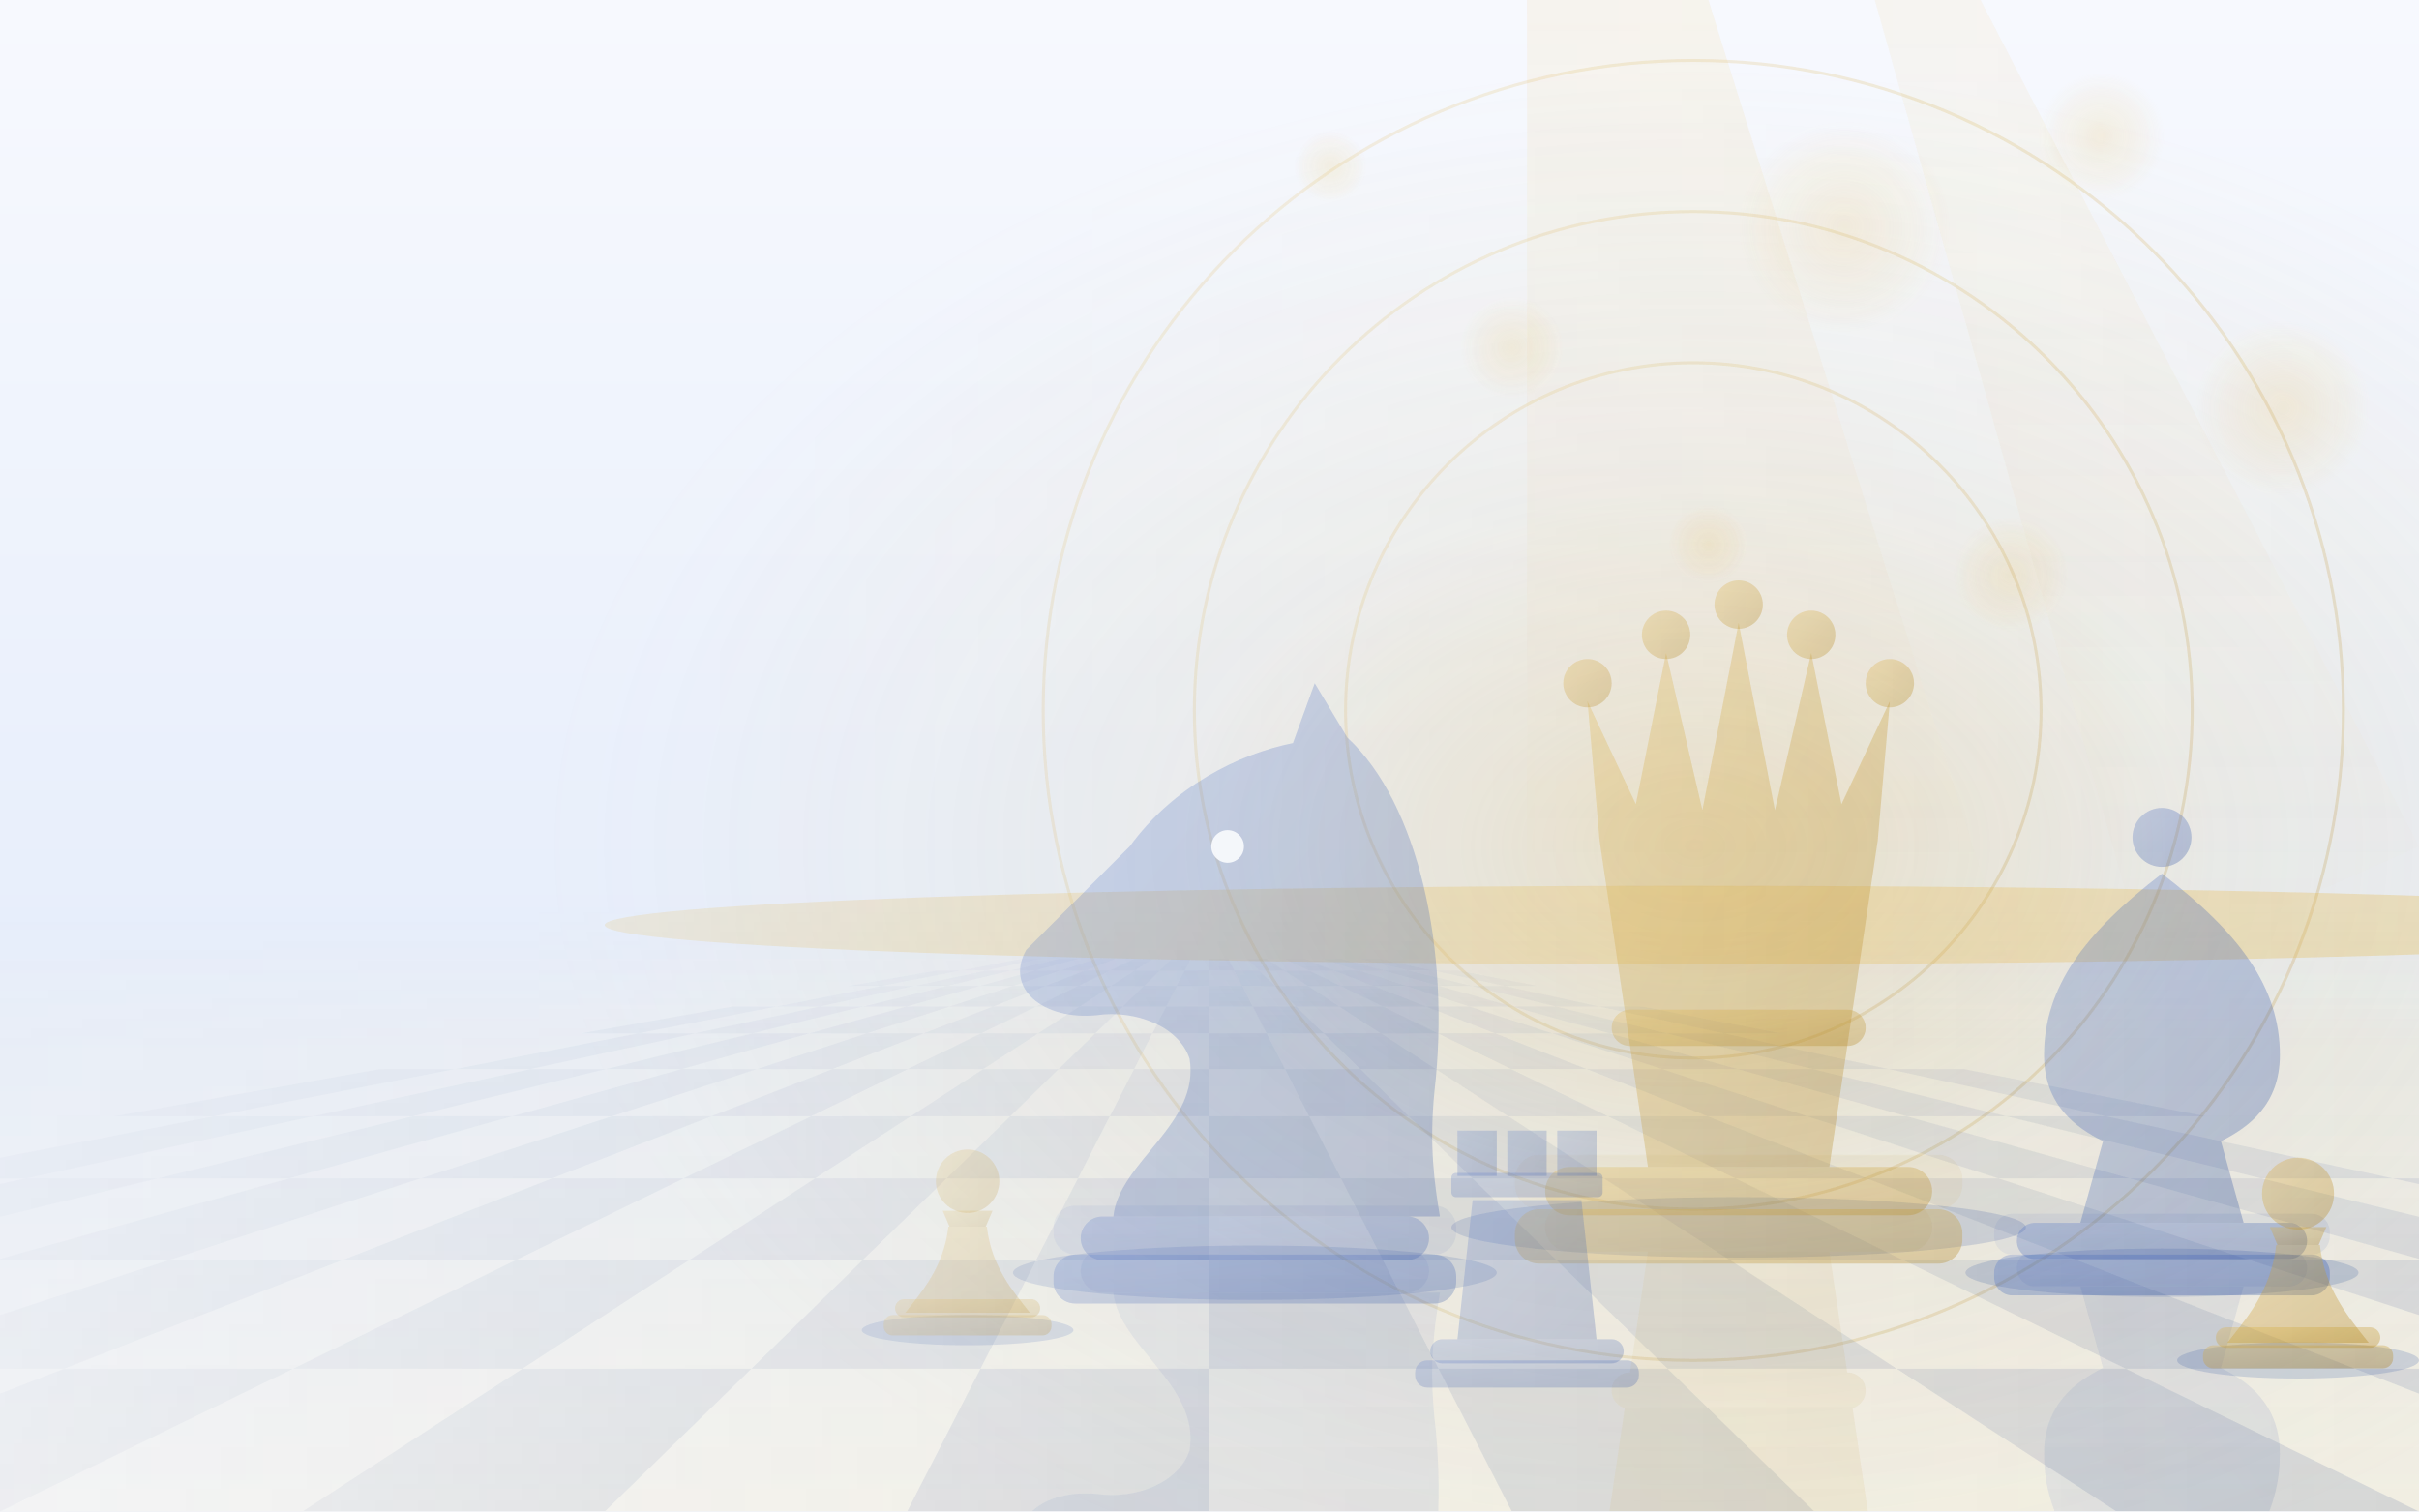
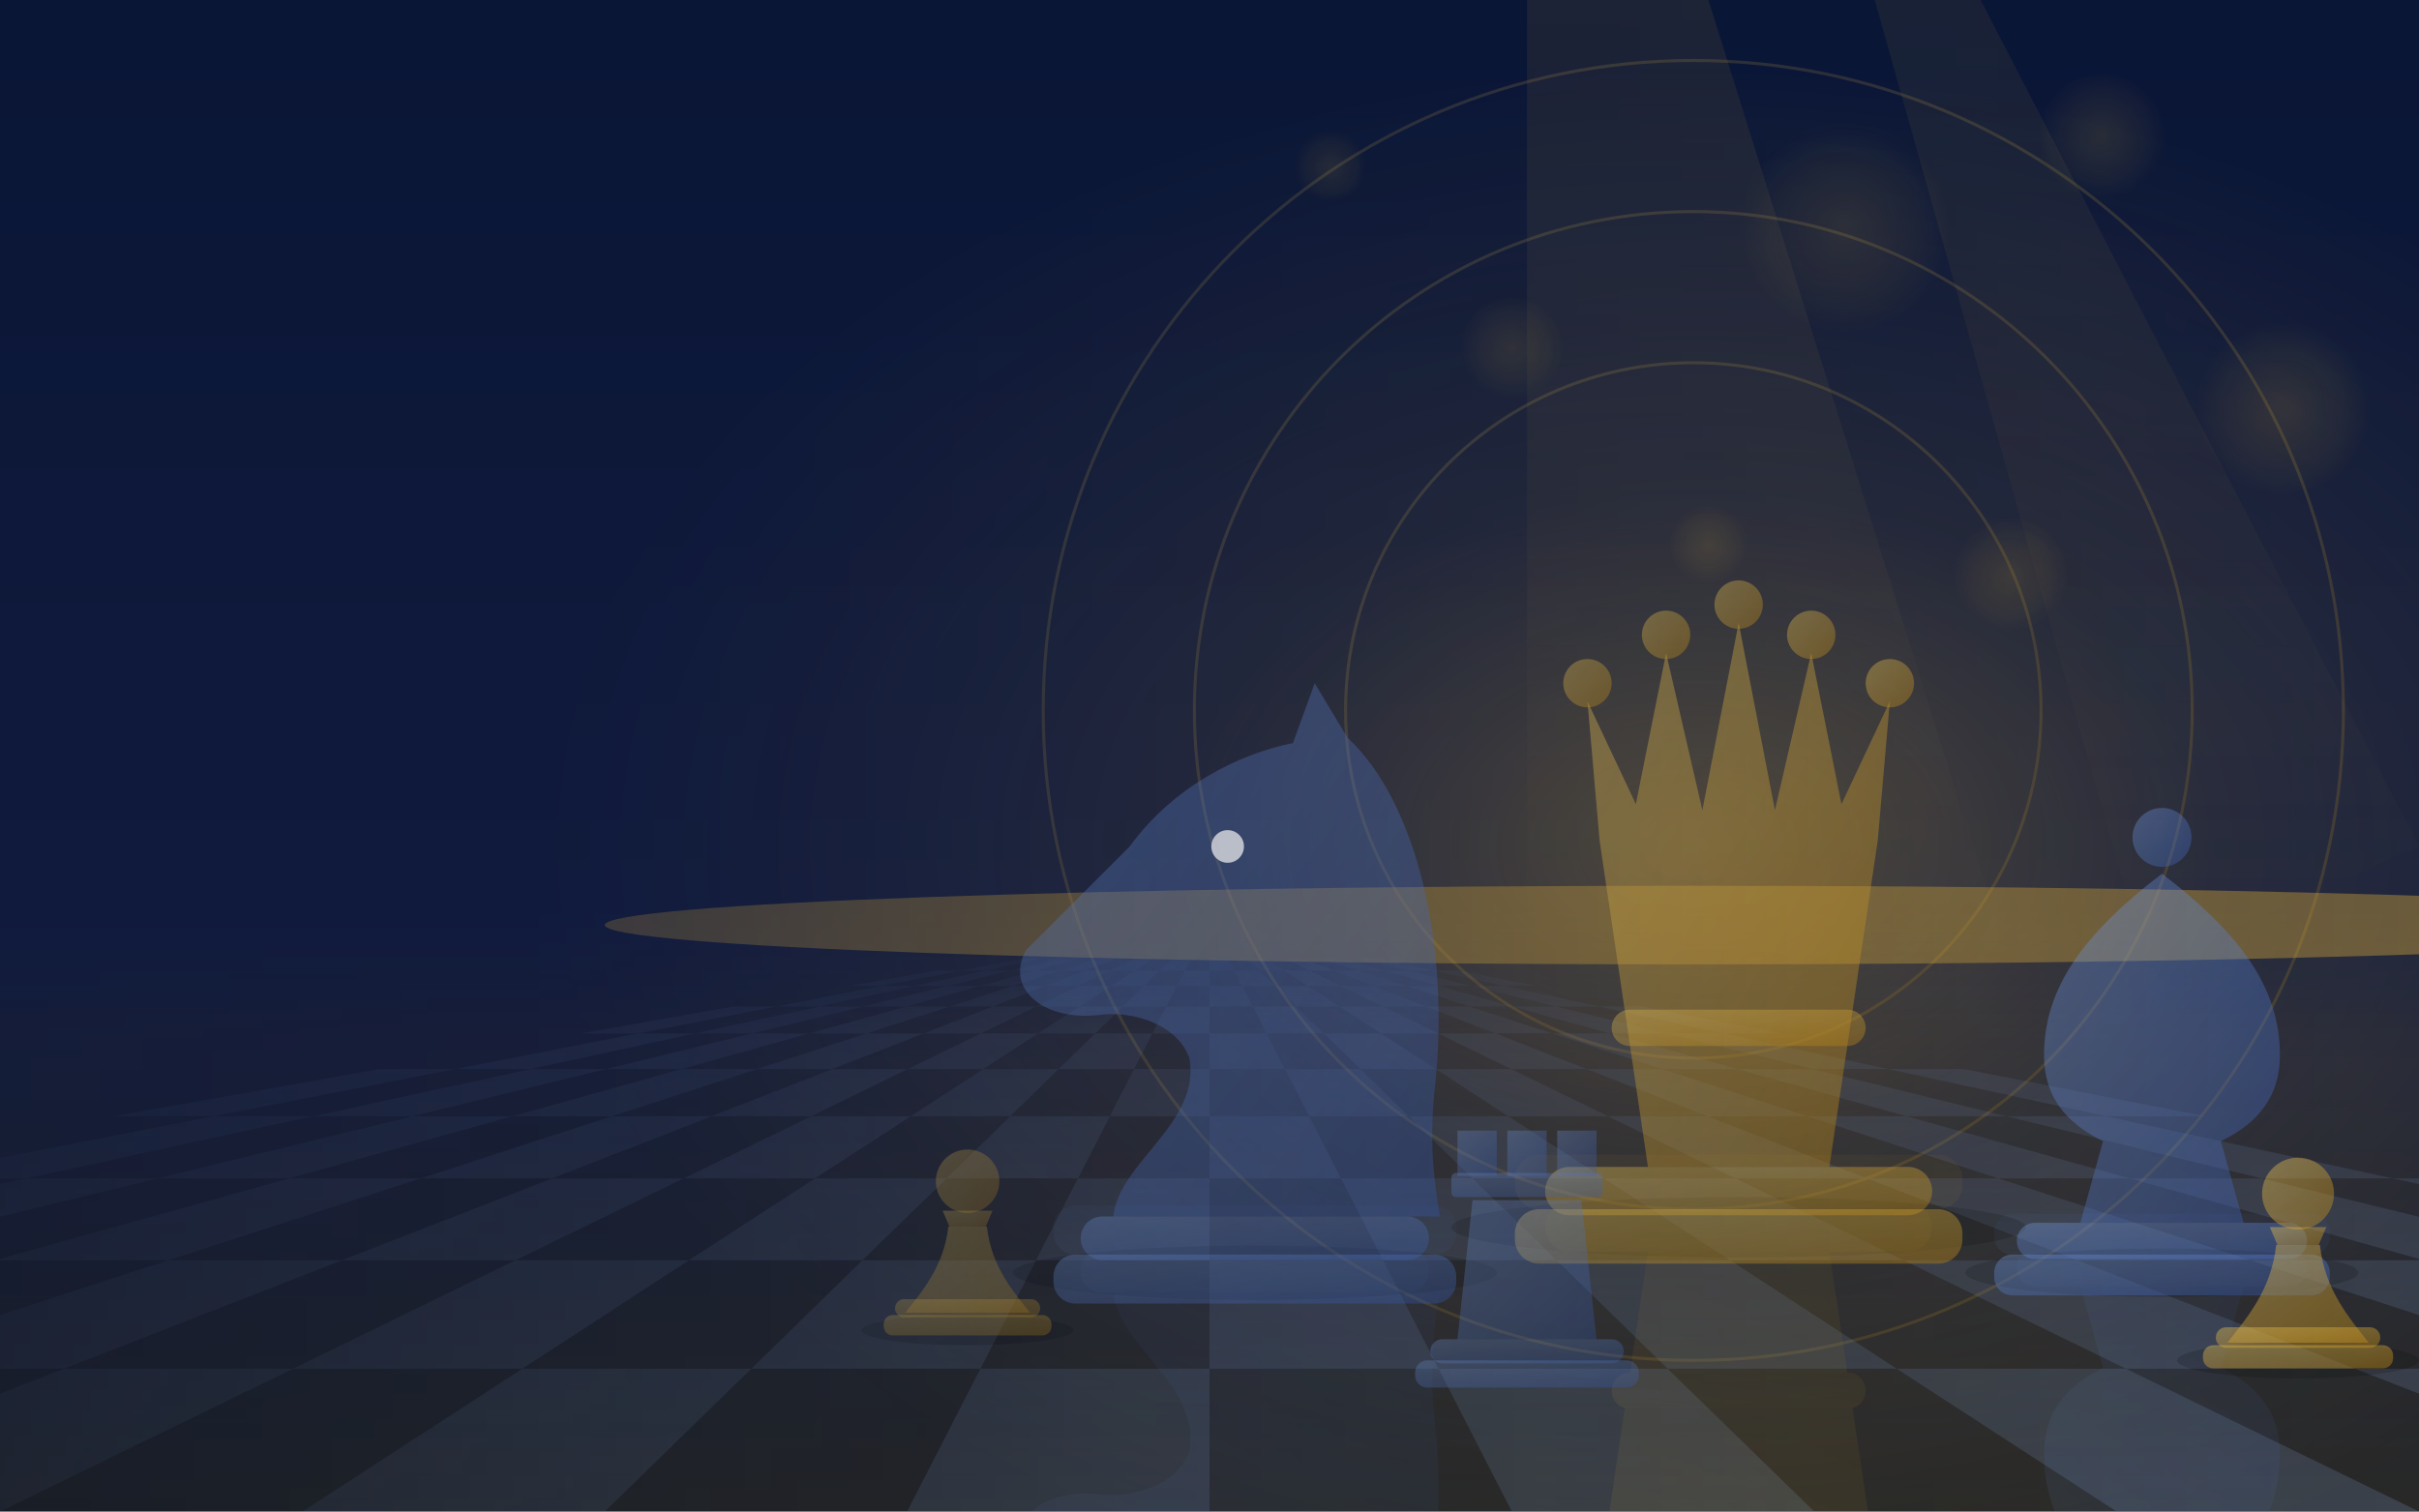
<svg xmlns="http://www.w3.org/2000/svg" viewBox="0 0 1600 1000" preserveAspectRatio="xMidYMid slice">
  <defs>
    <linearGradient id="ciel" x1="0" y1="0" x2="0" y2="1">
-       <stop offset="0" stop-color="#f7f9fe" />
-       <stop offset=".62" stop-color="#e7eefb" />
-       <stop offset="1" stop-color="#f4f6fb" />
+       <stop offset="0" stop-color="#0a1636" />
+       <stop offset=".62" stop-color="#101a3d" />
+       <stop offset="1" stop-color="#141a26" />
    </linearGradient>
    <radialGradient id="halo" cx="0" cy="0" r="1" gradientUnits="userSpaceOnUse" gradientTransform="translate(1120 560) scale(760 520)">
-       <stop offset="0" stop-color="#e6b33a" stop-opacity="0.3" />
-       <stop offset=".45" stop-color="#e6b33a" stop-opacity="0.100" />
-       <stop offset="1" stop-color="#e6b33a" stop-opacity="0" />
+       <stop offset="0" stop-color="#e2b23a" stop-opacity="0.34" />
+       <stop offset=".45" stop-color="#e2b23a" stop-opacity="0.113" />
+       <stop offset="1" stop-color="#e2b23a" stop-opacity="0" />
    </radialGradient>
    <linearGradient id="or" x1="0" y1="0" x2="1" y2="1">
-       <stop offset="0" stop-color="#e2b23a" />
-       <stop offset="1" stop-color="#a87400" />
+       <stop offset="0" stop-color="#f0c95a" />
+       <stop offset="1" stop-color="#c48a10" />
    </linearGradient>
    <linearGradient id="bleu" x1="0" y1="0" x2="1" y2="1">
-       <stop offset="0" stop-color="#3a63c4" />
-       <stop offset="1" stop-color="#0b3391" />
+       <stop offset="0" stop-color="#7fa6ec" />
+       <stop offset="1" stop-color="#3a63c4" />
    </linearGradient>
    <linearGradient id="fondu-sol" x1="0" y1="0" x2="0" y2="1">
      <stop offset="0" stop-color="#fff" stop-opacity="0" />
      <stop offset=".22" stop-color="#fff" stop-opacity=".55" />
      <stop offset="1" stop-color="#fff" stop-opacity="1" />
    </linearGradient>
    <mask id="m-sol">
      <rect y="600" width="1600" height="400" fill="url(#fondu-sol)" />
    </mask>
    <linearGradient id="fondu-gauche" x1="0" y1="0" x2="1" y2="0">
      <stop offset="0" stop-color="#fff" stop-opacity=".25" />
      <stop offset=".45" stop-color="#fff" stop-opacity=".75" />
      <stop offset="1" stop-color="#fff" stop-opacity="1" />
    </linearGradient>
    <mask id="m-gauche">
      <rect width="1600" height="1000" fill="url(#fondu-gauche)" />
    </mask>
    <radialGradient id="bok">
-       <stop offset="0" stop-color="#e6b33a" stop-opacity=".9" />
-       <stop offset=".7" stop-color="#e6b33a" stop-opacity=".35" />
-       <stop offset="1" stop-color="#e6b33a" stop-opacity="0" />
+       <stop offset="0" stop-color="#e2b23a" stop-opacity=".9" />
+       <stop offset=".7" stop-color="#e2b23a" stop-opacity=".35" />
+       <stop offset="1" stop-color="#e2b23a" stop-opacity="0" />
    </radialGradient>
    <linearGradient id="rayon" x1="0" y1="0" x2="0" y2="1">
-       <stop offset="0" stop-color="#e6b33a" stop-opacity=".22" />
-       <stop offset="1" stop-color="#e6b33a" stop-opacity="0" />
+       <stop offset="0" stop-color="#e2b23a" stop-opacity=".22" />
+       <stop offset="1" stop-color="#e2b23a" stop-opacity="0" />
    </linearGradient>
    <g id="base">
      <rect x="-64" y="-14" width="128" height="16" rx="8" />
      <rect x="-74" y="0" width="148" height="18" rx="8" />
    </g>
    <g id="pawn">
      <circle cx="0" cy="-118" r="28" />
      <path d="M-22 -92 h44 l-6 14 h-32 z" />
      <path d="M-17 -78 h34 c4 36 24 58 38 76 h-110 c14 -18 34 -40 38 -76 z" transform="translate(0 0)" />
      <use href="#base" />
    </g>
    <g id="rook">
      <rect x="-46" y="-152" width="26" height="30" />
      <rect x="-13" y="-152" width="26" height="30" />
      <rect x="20" y="-152" width="26" height="30" />
      <rect x="-50" y="-124" width="100" height="16" rx="3" />
      <path d="M-36 -106 h72 l10 92 h-92 z" />
      <use href="#base" />
    </g>
    <g id="bishop">
      <circle cx="0" cy="-184" r="13" />
      <path d="M0 -168 c-34 26 -52 50 -52 80 c0 22 14 32 26 38 l-10 36 h72 l-10 -36 c12 -6 26 -16 26 -38 c0 -30 -18 -54 -52 -80 z" />
      <use href="#base" />
    </g>
    <g id="queen">
      <path d="M-30 -14 L-46 -122 L-50 -168 L-34 -134 L-24 -184 L-12 -132 L0 -194 L12 -132 L24 -184 L34 -134 L50 -168 L46 -122 L30 -14 Z" />
      <circle cx="-50" cy="-174" r="8" />
      <circle cx="-24" cy="-190" r="8" />
      <circle cx="0" cy="-200" r="8" />
      <circle cx="24" cy="-190" r="8" />
      <circle cx="50" cy="-174" r="8" />
      <rect x="-42" y="-66" width="84" height="12" rx="6" />
      <use href="#base" />
    </g>
    <g id="knight">
      <path d="M -52 -14 C -50 -34 -20 -48 -24 -72 C -28 -84 -44 -90 -58 -88 C -78 -86 -92 -98 -84 -112 L -46 -150 C -30 -172 -6 -184 14 -188 L 22 -210 L 34 -190 C 60 -166 72 -112 66 -60 C 64 -40 66 -26 68 -14 Z" />
      <circle cx="-10" cy="-150" r="6" fill="#fff" fill-opacity=".9" />
      <use href="#base" />
    </g>
  </defs>
  <rect width="1600" height="1000" fill="url(#ciel)" />
  <g mask="url(#m-gauche)">
    <rect width="1600" height="1000" fill="url(#halo)" />
    <g opacity=".9">
      <polygon points="1010,0 1130,0 1330,640 1010,640" fill="url(#rayon)" opacity=".5" />
      <polygon points="1240,0 1310,0 1600,560 1420,640" fill="url(#rayon)" opacity=".4" />
    </g>
-     <g fill="url(#bok)" opacity="0.18">
+     <g fill="url(#bok)" opacity="0.16">
      <circle cx="1220" cy="150" r="70" />
      <circle cx="1390" cy="90" r="42" />
      <circle cx="1000" cy="230" r="34" />
      <circle cx="1510" cy="270" r="58" />
      <circle cx="1130" cy="360" r="26" />
      <circle cx="1330" cy="380" r="38" />
      <circle cx="880" cy="110" r="24" />
    </g>
    <g fill="none" stroke="url(#or)" stroke-width="2" opacity=".18">
      <circle cx="1120" cy="470" r="230" />
      <circle cx="1120" cy="470" r="330" />
      <circle cx="1120" cy="470" r="430" />
    </g>
    <g mask="url(#m-sol)">
-       <g fill="#0b3391" fill-opacity="0.13">
+       <g fill="#7fa6ec" fill-opacity="0.2">
        <polygon points="-200.0,1000.0 0.0,1000.0 193.9,905.5 42.4,905.5" />
        <polygon points="200.0,1000.0 400.0,1000.0 497.0,905.5 345.5,905.5" />
        <polygon points="600.0,1000.0 800.0,1000.0 800.0,905.5 648.5,905.5" />
        <polygon points="1000.0,1000.0 1200.0,1000.0 1103.0,905.5 951.5,905.5" />
        <polygon points="1400.0,1000.0 1600.0,1000.0 1406.1,905.5 1254.5,905.5" />
        <polygon points="1800.0,1000.0 2000.0,1000.0 1709.1,905.5 1557.6,905.5" />
        <polygon points="-412.1,905.5 -260.6,905.5 -3.5,833.8 -118.3,833.8" />
        <polygon points="-109.1,905.5 42.4,905.5 226.1,833.8 111.3,833.8" />
        <polygon points="193.9,905.5 345.5,905.5 455.6,833.8 340.9,833.8" />
        <polygon points="497.0,905.5 648.5,905.5 685.2,833.8 570.4,833.8" />
        <polygon points="800.0,905.5 951.5,905.5 914.8,833.8 800.0,833.8" />
        <polygon points="1103.0,905.5 1254.5,905.5 1144.4,833.8 1029.6,833.8" />
        <polygon points="1406.1,905.5 1557.6,905.5 1373.9,833.8 1259.1,833.8" />
        <polygon points="1709.1,905.5 1860.6,905.5 1603.5,833.8 1488.7,833.8" />
        <polygon points="-233.1,833.8 -118.3,833.8 104.3,779.6 17.4,779.6" />
        <polygon points="-3.5,833.8 111.3,833.8 278.3,779.6 191.3,779.6" />
        <polygon points="226.1,833.8 340.9,833.8 452.2,779.6 365.2,779.6" />
        <polygon points="455.6,833.8 570.4,833.8 626.1,779.6 539.1,779.6" />
        <polygon points="685.2,833.8 800.0,833.8 800.0,779.6 713.0,779.6" />
        <polygon points="914.8,833.8 1029.6,833.8 973.9,779.6 887.0,779.6" />
        <polygon points="1144.4,833.8 1259.1,833.8 1147.8,779.6 1060.9,779.6" />
        <polygon points="1373.9,833.8 1488.7,833.8 1321.7,779.6 1234.8,779.6" />
        <polygon points="1603.5,833.8 1718.3,833.8 1495.7,779.6 1408.7,779.6" />
        <polygon points="1833.1,833.8 1947.8,833.8 1669.6,779.6 1582.6,779.6" />
        <polygon points="-69.6,779.6 17.4,779.6 207.1,738.5 141.2,738.5" />
        <polygon points="104.3,779.6 191.3,779.6 338.9,738.5 273.0,738.5" />
        <polygon points="278.3,779.6 365.2,779.6 470.6,738.5 404.7,738.5" />
        <polygon points="452.2,779.6 539.1,779.6 602.4,738.5 536.5,738.5" />
        <polygon points="626.1,779.6 713.0,779.6 734.1,738.5 668.2,738.5" />
        <polygon points="800.0,779.6 887.0,779.6 865.9,738.5 800.0,738.5" />
        <polygon points="973.9,779.6 1060.9,779.6 997.6,738.5 931.8,738.5" />
        <polygon points="1147.8,779.6 1234.8,779.6 1129.4,738.5 1063.5,738.5" />
        <polygon points="1321.7,779.6 1408.7,779.6 1261.1,738.5 1195.3,738.5" />
        <polygon points="1495.7,779.6 1582.6,779.6 1392.9,738.5 1327.0,738.5" />
        <polygon points="75.4,738.5 141.2,738.5 300.9,707.3 251.0,707.3" />
        <polygon points="207.1,738.5 273.0,738.5 400.7,707.3 350.8,707.3" />
        <polygon points="338.9,738.5 404.7,738.5 500.6,707.3 450.7,707.3" />
        <polygon points="470.6,738.5 536.5,738.5 600.4,707.3 550.5,707.3" />
        <polygon points="602.4,738.5 668.2,738.5 700.2,707.3 650.3,707.3" />
        <polygon points="734.1,738.5 800.0,738.5 800.0,707.3 750.1,707.3" />
        <polygon points="865.9,738.5 931.8,738.5 899.8,707.3 849.9,707.3" />
        <polygon points="997.6,738.5 1063.5,738.5 999.6,707.3 949.7,707.3" />
        <polygon points="1129.4,738.5 1195.3,738.5 1099.4,707.3 1049.5,707.3" />
        <polygon points="1261.1,738.5 1327.0,738.5 1199.3,707.3 1149.3,707.3" />
        <polygon points="1392.9,738.5 1458.8,738.5 1299.1,707.3 1249.2,707.3" />
        <polygon points="300.9,707.3 350.8,707.3 459.7,683.7 421.9,683.7" />
        <polygon points="400.7,707.3 450.7,707.3 535.3,683.7 497.5,683.7" />
        <polygon points="500.6,707.3 550.5,707.3 611.0,683.7 573.2,683.7" />
        <polygon points="600.4,707.3 650.3,707.3 686.6,683.7 648.8,683.7" />
        <polygon points="700.2,707.3 750.1,707.3 762.2,683.7 724.4,683.7" />
        <polygon points="800.0,707.3 849.9,707.3 837.8,683.7 800.0,683.7" />
        <polygon points="899.8,707.3 949.7,707.3 913.4,683.7 875.6,683.7" />
        <polygon points="999.6,707.3 1049.5,707.3 989.0,683.7 951.2,683.7" />
        <polygon points="1099.4,707.3 1149.3,707.3 1064.7,683.7 1026.8,683.7" />
        <polygon points="1199.3,707.3 1249.2,707.3 1140.3,683.7 1102.5,683.7" />
        <polygon points="384.1,683.7 421.9,683.7 513.6,665.9 484.9,665.9" />
        <polygon points="459.7,683.7 497.5,683.7 570.9,665.9 542.2,665.9" />
        <polygon points="535.3,683.7 573.2,683.7 628.1,665.9 599.5,665.9" />
        <polygon points="611.0,683.7 648.8,683.7 685.4,665.9 656.8,665.9" />
        <polygon points="686.6,683.7 724.4,683.7 742.7,665.9 714.1,665.9" />
        <polygon points="762.2,683.7 800.0,683.7 800.0,665.9 771.4,665.9" />
        <polygon points="837.8,683.7 875.6,683.7 857.3,665.9 828.6,665.9" />
        <polygon points="913.4,683.7 951.2,683.7 914.6,665.9 885.9,665.9" />
        <polygon points="989.0,683.7 1026.8,683.7 971.9,665.9 943.2,665.9" />
        <polygon points="1064.7,683.7 1102.5,683.7 1029.1,665.9 1000.5,665.9" />
        <polygon points="1140.3,683.7 1178.1,683.7 1086.4,665.9 1057.8,665.9" />
        <polygon points="513.6,665.9 542.2,665.9 604.7,652.3 583.0,652.3" />
        <polygon points="570.9,665.9 599.5,665.9 648.1,652.3 626.4,652.3" />
        <polygon points="628.1,665.9 656.8,665.9 691.5,652.3 669.8,652.3" />
        <polygon points="685.4,665.9 714.1,665.9 734.9,652.3 713.2,652.3" />
        <polygon points="742.7,665.9 771.4,665.9 778.3,652.3 756.6,652.3" />
        <polygon points="800.0,665.9 828.6,665.9 821.7,652.3 800.0,652.3" />
        <polygon points="857.3,665.9 885.9,665.9 865.1,652.3 843.4,652.3" />
        <polygon points="914.6,665.9 943.2,665.9 908.5,652.3 886.8,652.3" />
        <polygon points="971.9,665.9 1000.5,665.9 951.9,652.3 930.2,652.3" />
        <polygon points="1029.1,665.9 1057.8,665.9 995.3,652.3 973.6,652.3" />
        <polygon points="561.3,652.3 583.0,652.3 635.6,642.1 619.2,642.1" />
        <polygon points="604.7,652.3 626.4,652.3 668.5,642.1 652.1,642.1" />
        <polygon points="648.1,652.3 669.8,652.3 701.4,642.1 684.9,642.1" />
        <polygon points="691.5,652.3 713.2,652.3 734.2,642.1 717.8,642.1" />
        <polygon points="734.9,652.3 756.6,652.3 767.1,642.1 750.7,642.1" />
        <polygon points="778.3,652.3 800.0,652.3 800.0,642.1 783.6,642.1" />
        <polygon points="821.7,652.3 843.4,652.3 832.9,642.1 816.4,642.1" />
        <polygon points="865.1,652.3 886.8,652.3 865.8,642.1 849.3,642.1" />
        <polygon points="908.5,652.3 930.2,652.3 898.6,642.1 882.2,642.1" />
        <polygon points="951.9,652.3 973.6,652.3 931.5,642.1 915.1,642.1" />
        <polygon points="995.3,652.3 1017.0,652.3 964.4,642.1 947.9,642.1" />
        <polygon points="635.6,642.1 652.1,642.1 687.9,634.3 675.5,634.3" />
        <polygon points="668.5,642.1 684.9,642.1 712.8,634.3 700.4,634.3" />
        <polygon points="701.4,642.1 717.8,642.1 737.7,634.3 725.3,634.3" />
        <polygon points="734.2,642.1 750.7,642.1 762.6,634.3 750.2,634.3" />
        <polygon points="767.1,642.1 783.6,642.1 787.5,634.3 775.1,634.3" />
        <polygon points="800.0,642.1 816.4,642.1 812.5,634.3 800.0,634.3" />
        <polygon points="832.9,642.1 849.3,642.1 837.4,634.3 824.9,634.3" />
        <polygon points="865.8,642.1 882.2,642.1 862.3,634.3 849.8,634.3" />
        <polygon points="898.6,642.1 915.1,642.1 887.2,634.3 874.7,634.3" />
        <polygon points="931.5,642.1 947.9,642.1 912.1,634.3 899.6,634.3" />
      </g>
-       <rect y="600" width="1600" height="400" fill="#d9a300" fill-opacity="0.1" />
-     </g>
-     <ellipse cx="1120" cy="612" rx="720" ry="26" fill="#e6b33a" fill-opacity="0.28" />
+       <rect y="600" width="1600" height="400" fill="#e2b23a" fill-opacity="0.1" />
+     </g>
+     <ellipse cx="1120" cy="612" rx="720" ry="26" fill="#e2b23a" fill-opacity="0.38" />
    <g opacity=".10" mask="url(#m-sol)">
      <use href="#queen" transform="translate(1150 800) scale(2.0 -2.0)" fill="url(#or)" />
      <use href="#knight" transform="translate(830 830) scale(1.8 -1.8)" fill="url(#bleu)" />
      <use href="#bishop" transform="translate(1430 830) scale(1.5 -1.5)" fill="url(#bleu)" />
    </g>
-     <g fill="#0b3391" fill-opacity=".16">
+     <g fill="#000" fill-opacity=".16">
      <ellipse cx="1150" cy="812" rx="190" ry="20" />
      <ellipse cx="830" cy="842" rx="160" ry="18" />
      <ellipse cx="1430" cy="842" rx="130" ry="16" />
      <ellipse cx="1520" cy="900" rx="80" ry="12" />
      <ellipse cx="640" cy="880" rx="70" ry="10" />
    </g>
-     <use href="#queen" transform="translate(1150 800) scale(2.0)" fill="url(#or)" fill-opacity="0.3" />
-     <use href="#knight" transform="translate(830 830) scale(1.8)" fill="url(#bleu)" fill-opacity="0.26" />
-     <use href="#bishop" transform="translate(1430 830) scale(1.5)" fill="url(#bleu)" fill-opacity="0.26" />
-     <use href="#pawn" transform="translate(1520 890) scale(.85)" fill="url(#or)" fill-opacity="0.3" />
-     <use href="#pawn" transform="translate(640 870) scale(.75)" fill="url(#or)" fill-opacity="0.24" />
-     <use href="#rook" transform="translate(1010 900) scale(1.0)" fill="url(#bleu)" fill-opacity="0.23" />
+     <use href="#queen" transform="translate(1150 800) scale(2.0)" fill="url(#or)" fill-opacity="0.42" />
+     <use href="#knight" transform="translate(830 830) scale(1.8)" fill="url(#bleu)" fill-opacity="0.36" />
+     <use href="#bishop" transform="translate(1430 830) scale(1.5)" fill="url(#bleu)" fill-opacity="0.36" />
+     <use href="#pawn" transform="translate(1520 890) scale(.85)" fill="url(#or)" fill-opacity="0.42" />
+     <use href="#pawn" transform="translate(640 870) scale(.75)" fill="url(#or)" fill-opacity="0.34" />
+     <use href="#rook" transform="translate(1010 900) scale(1.0)" fill="url(#bleu)" fill-opacity="0.32" />
  </g>
</svg>
